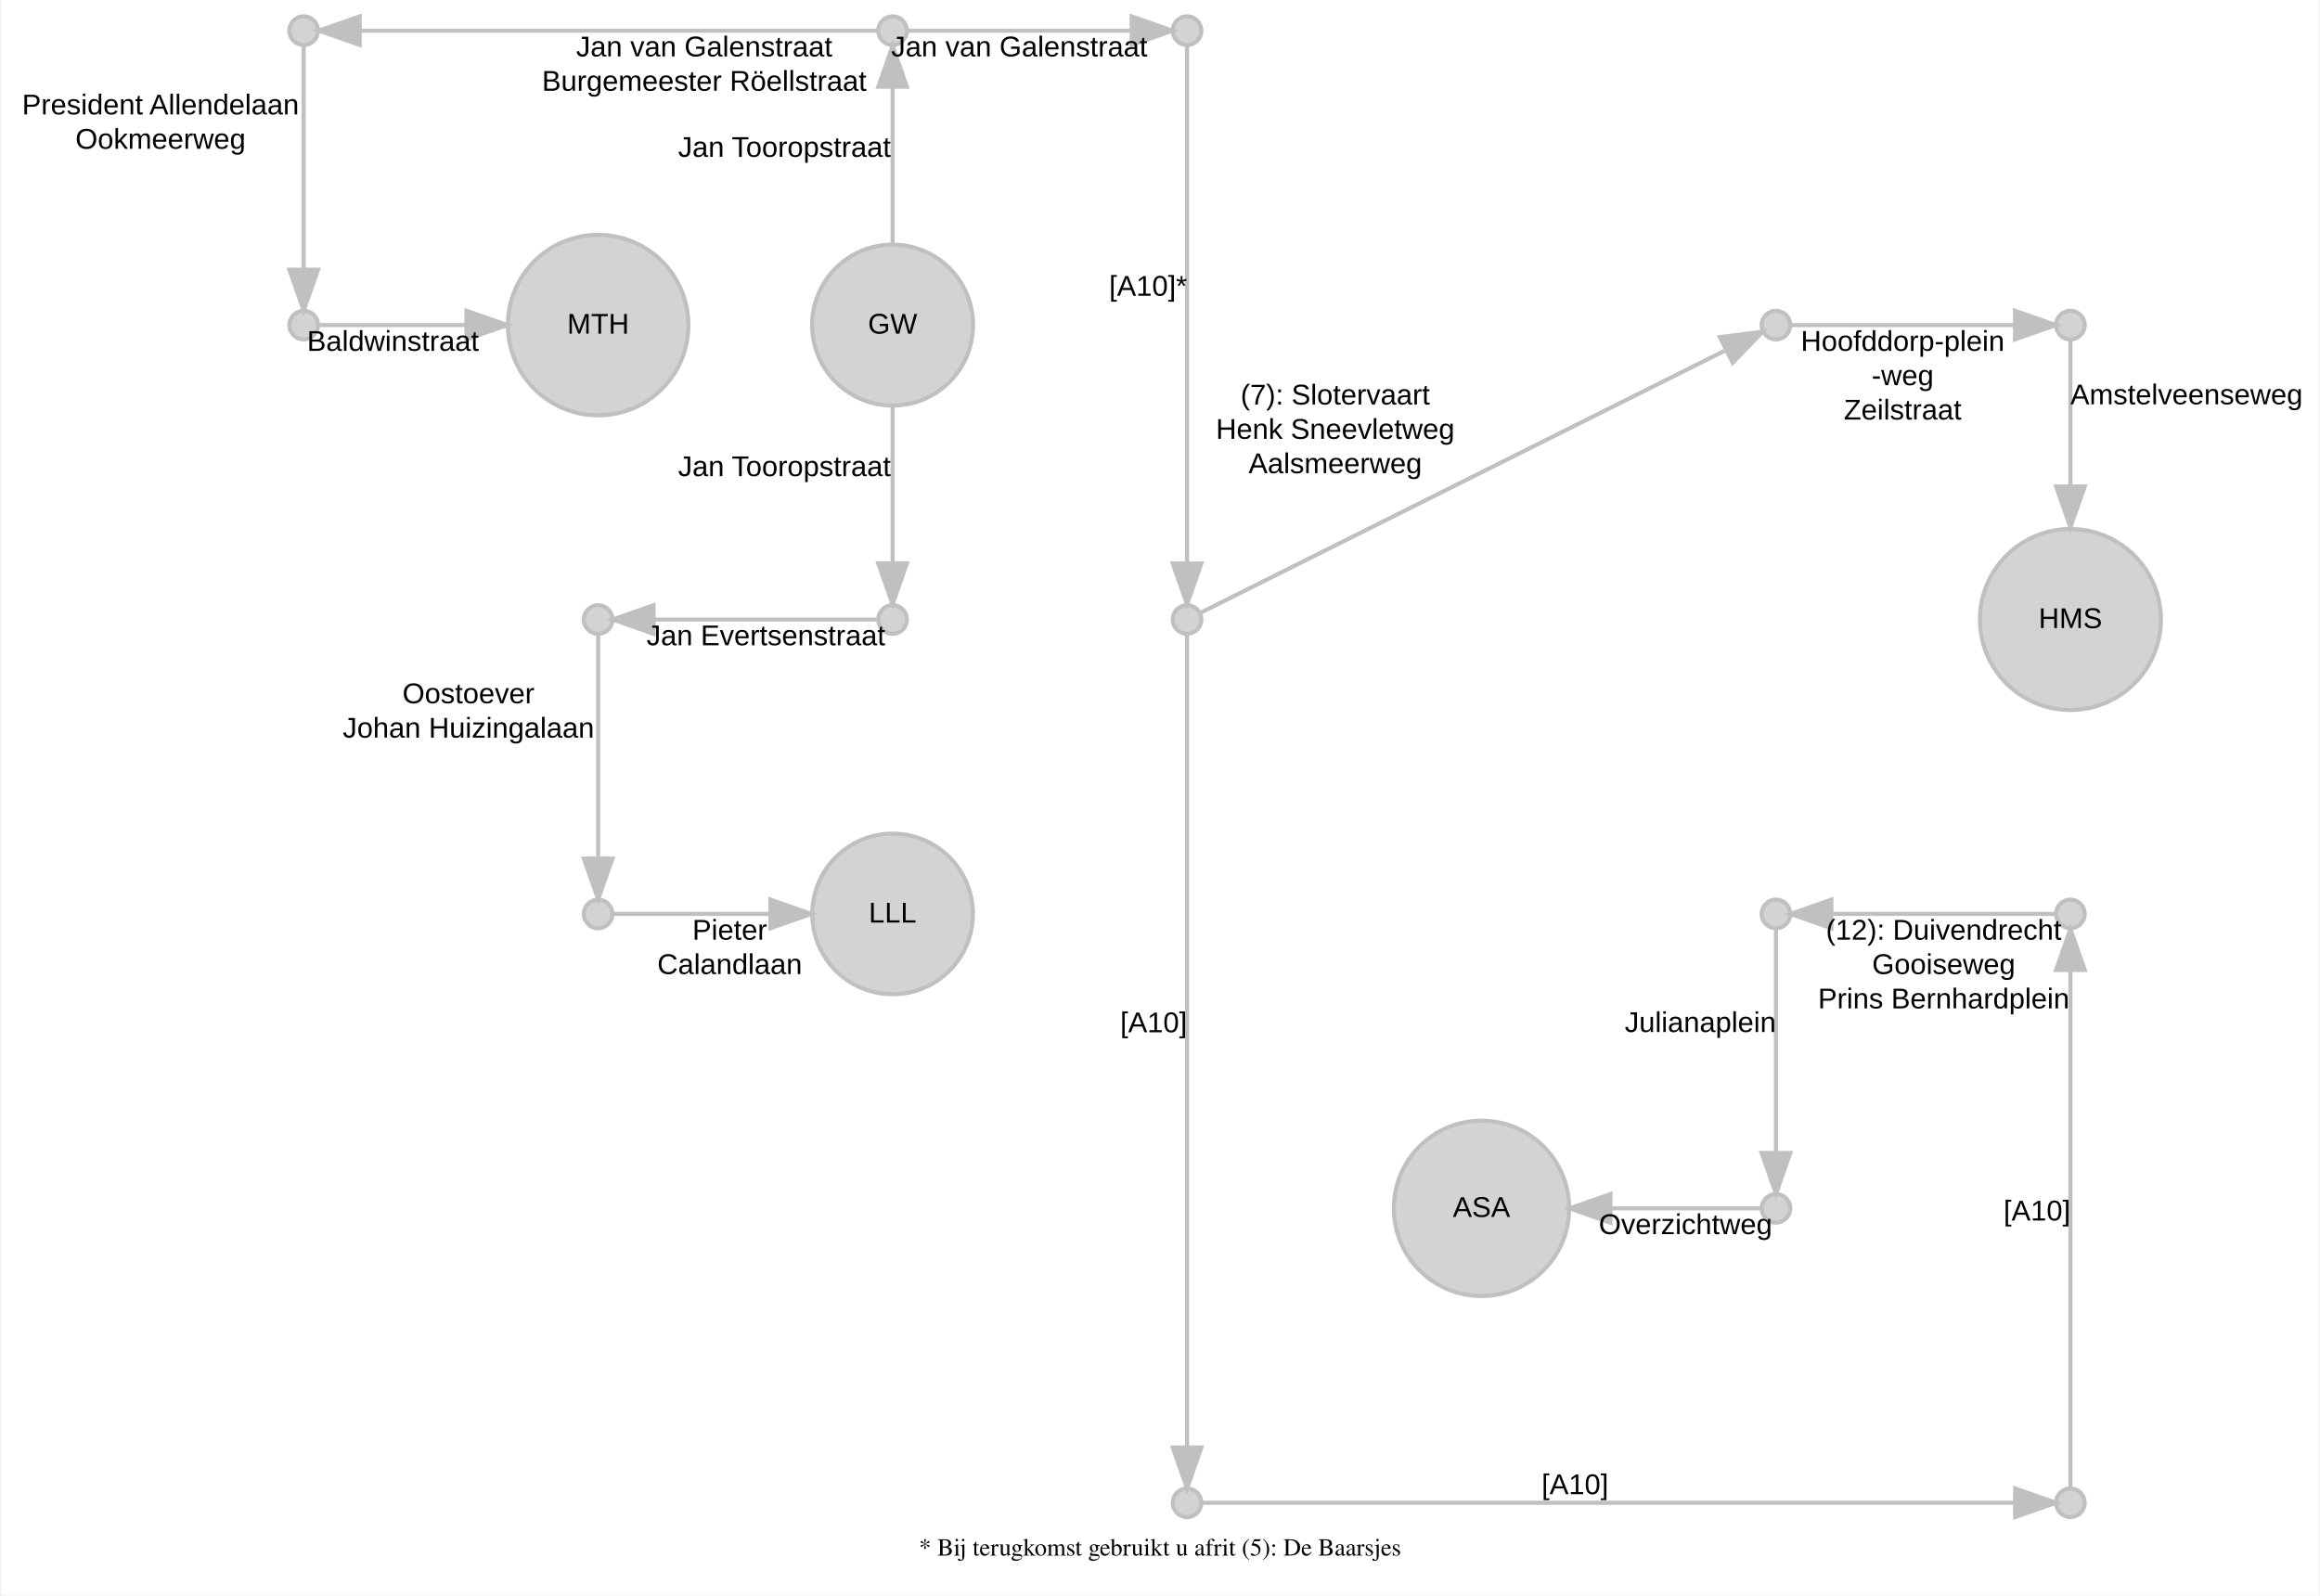
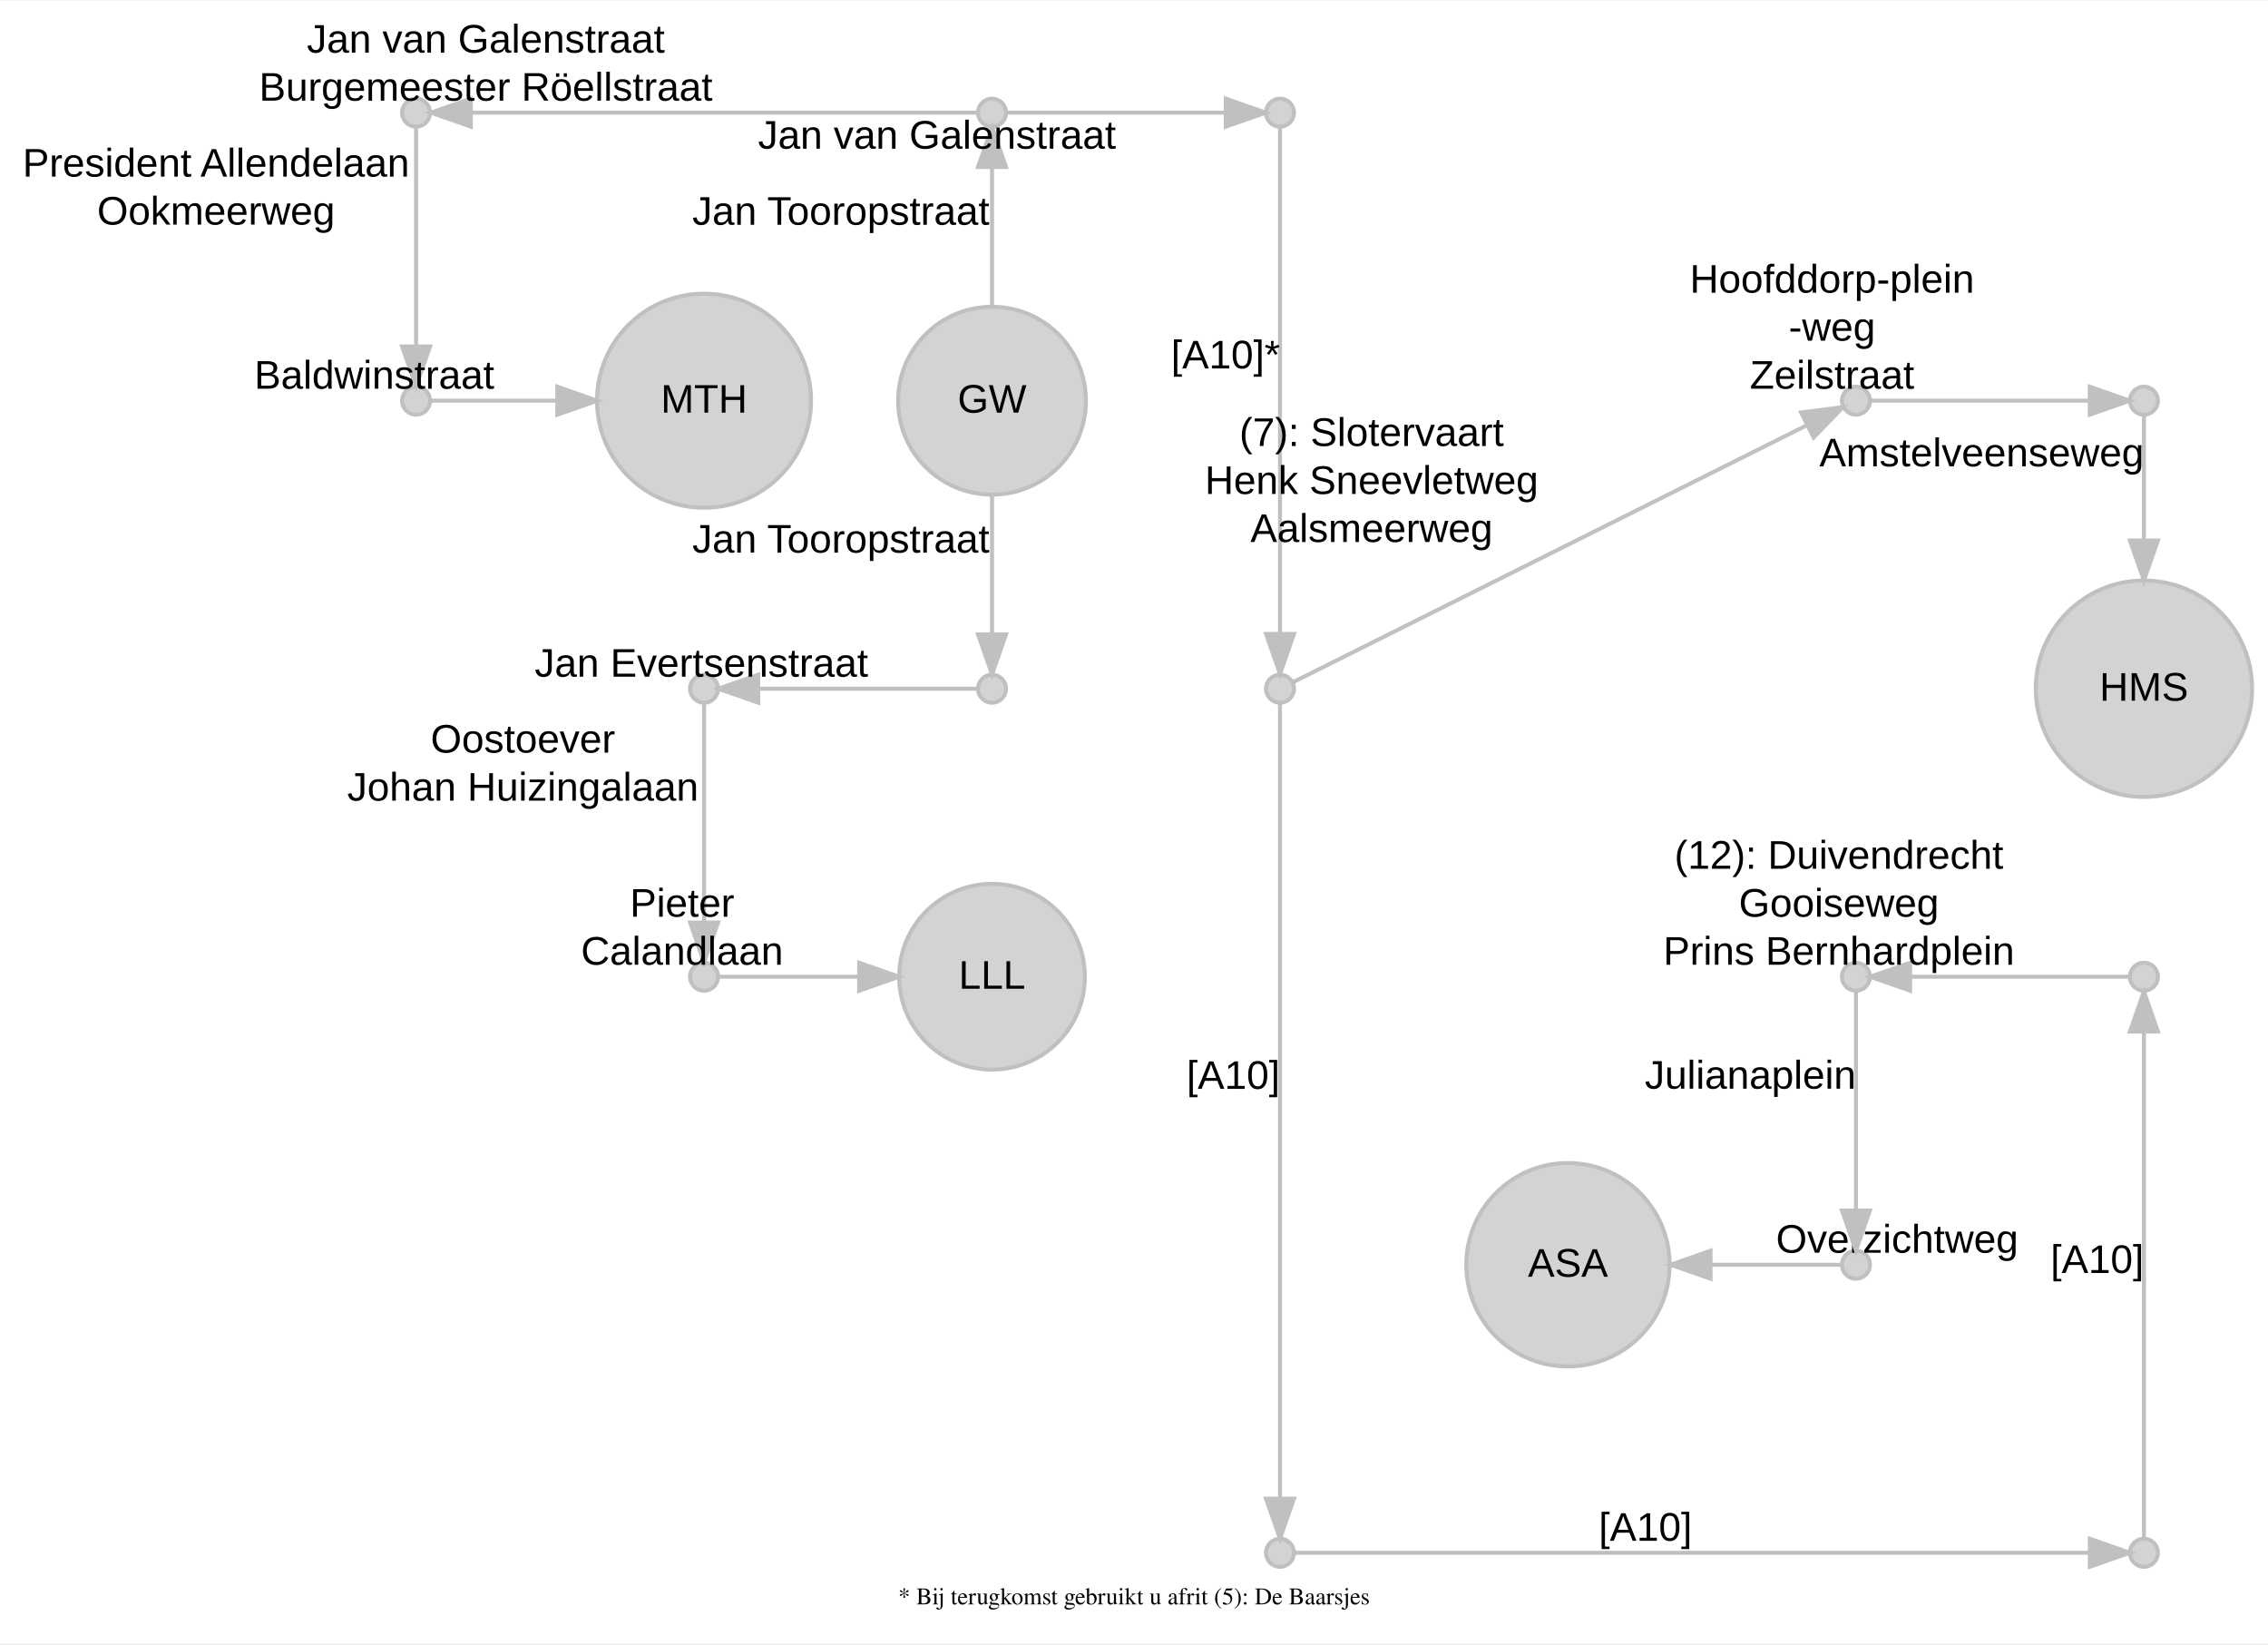
- <svg xmlns="http://www.w3.org/2000/svg" width="567pt" height="390pt" viewBox="0.00 0.00 566.81 390.20">
-   <g id="graph0" class="graph" transform="scale(1 1) rotate(0) translate(4 386.2)">
-     <polygon fill="#ffffff" stroke="transparent" points="-4,4 -4,-386.2 562.81,-386.2 562.81,4 -4,4" />
-     <text text-anchor="middle" x="279.405" y="-5.8" font-family="Times,serif" font-size="6.00" fill="#000000">* Bij terugkomst gebruikt u afrit (5): De Baarsjes</text>
+ <svg xmlns="http://www.w3.org/2000/svg" width="567pt" height="411pt" viewBox="0.00 0.00 567.05 410.70">
+   <g id="graph0" class="graph" transform="scale(1 1) rotate(0) translate(4 406.7)">
+     <polygon fill="#ffffff" stroke="transparent" points="-4,4 -4,-406.7 563.053,-406.7 563.053,4 -4,4" />
+     <text text-anchor="middle" x="279.526" y="-5.8" font-family="Times,serif" font-size="6.00" fill="#000000">* Bij terugkomst gebruikt u afrit (5): De Baarsjes</text>
    <g id="node1" class="node">
-       <ellipse fill="#d3d3d3" stroke="#c0c0c0" cx="214.02" cy="-306.7" rx="19.674" ry="19.674" />
-       <text text-anchor="middle" x="214.02" y="-304.6" font-family="Arial" font-size="7.00" fill="#000000">GW</text>
+       <ellipse fill="#d3d3d3" stroke="#c0c0c0" cx="244.029" cy="-306.7" rx="23.477" ry="23.477" />
+       <text text-anchor="middle" x="244.029" y="-303.7" font-family="Arial" font-size="10.00" fill="#000000">GW</text>
    </g>
    <g id="node6" class="node">
-       <ellipse fill="#d3d3d3" stroke="#c0c0c0" cx="214.02" cy="-234.7" rx="3.5" ry="3.5" />
+       <ellipse fill="#d3d3d3" stroke="#c0c0c0" cx="244.029" cy="-234.7" rx="3.5" ry="3.5" />
    </g>
    <g id="edge1" class="edge">
-       <path fill="none" stroke="#c0c0c0" d="M214.02,-286.644C214.02,-274.562 214.02,-259.476 214.02,-248.681" />
-       <polygon fill="#c0c0c0" stroke="#c0c0c0" points="217.52,-248.415 214.02,-238.415 210.52,-248.415 217.52,-248.415" />
-       <text text-anchor="middle" x="187.569" y="-269.762" font-family="Arial" font-size="7.00" fill="#000000">Jan Tooropstraat</text>
+       <path fill="none" stroke="#c0c0c0" d="M244.029,-283.125C244.029,-271.59 244.029,-258.115 244.029,-248.313" />
+       <polygon fill="#c0c0c0" stroke="#c0c0c0" points="247.529,-248.283 244.029,-238.283 240.529,-248.283 247.529,-248.283" />
+       <text text-anchor="middle" x="206.241" y="-268.719" font-family="Arial" font-size="10.00" fill="#000000">Jan Tooropstraat</text>
    </g>
    <g id="node10" class="node">
-       <ellipse fill="#d3d3d3" stroke="#c0c0c0" cx="214.02" cy="-378.7" rx="3.5" ry="3.5" />
+       <ellipse fill="#d3d3d3" stroke="#c0c0c0" cx="244.029" cy="-378.7" rx="3.5" ry="3.5" />
    </g>
    <g id="edge2" class="edge">
-       <path fill="none" stroke="#c0c0c0" d="M214.02,-326.756C214.02,-338.839 214.02,-353.924 214.02,-364.719" />
-       <polygon fill="#c0c0c0" stroke="#c0c0c0" points="210.52,-364.985 214.02,-374.985 217.52,-364.985 210.52,-364.985" />
-       <text text-anchor="middle" x="187.569" y="-347.838" font-family="Arial" font-size="7.00" fill="#000000">Jan Tooropstraat</text>
+       <path fill="none" stroke="#c0c0c0" d="M244.029,-330.276C244.029,-341.81 244.029,-355.284 244.029,-365.087" />
+       <polygon fill="#c0c0c0" stroke="#c0c0c0" points="240.529,-365.117 244.029,-375.117 247.529,-365.117 240.529,-365.117" />
+       <text text-anchor="middle" x="206.241" y="-350.681" font-family="Arial" font-size="10.00" fill="#000000">Jan Tooropstraat</text>
    </g>
    <g id="node2" class="node">
-       <ellipse fill="#d3d3d3" stroke="#c0c0c0" cx="214.02" cy="-162.7" rx="19.637" ry="19.637" />
-       <text text-anchor="middle" x="214.02" y="-160.6" font-family="Arial" font-size="7.00" fill="#000000">LLL</text>
+       <ellipse fill="#d3d3d3" stroke="#c0c0c0" cx="244.029" cy="-162.7" rx="23.213" ry="23.213" />
+       <text text-anchor="middle" x="244.029" y="-159.7" font-family="Arial" font-size="10.00" fill="#000000">LLL</text>
    </g>
    <g id="node3" class="node">
-       <ellipse fill="#d3d3d3" stroke="#c0c0c0" cx="142.02" cy="-306.7" rx="22.067" ry="22.067" />
-       <text text-anchor="middle" x="142.02" y="-304.6" font-family="Arial" font-size="7.00" fill="#000000">MTH</text>
+       <ellipse fill="#d3d3d3" stroke="#c0c0c0" cx="172.029" cy="-306.7" rx="26.756" ry="26.756" />
+       <text text-anchor="middle" x="172.029" y="-303.7" font-family="Arial" font-size="10.00" fill="#000000">MTH</text>
    </g>
    <g id="node4" class="node">
-       <ellipse fill="#d3d3d3" stroke="#c0c0c0" cx="502.02" cy="-234.7" rx="22.123" ry="22.123" />
-       <text text-anchor="middle" x="502.02" y="-232.6" font-family="Arial" font-size="7.00" fill="#000000">HMS</text>
+       <ellipse fill="#d3d3d3" stroke="#c0c0c0" cx="532.029" cy="-234.7" rx="27.047" ry="27.047" />
+       <text text-anchor="middle" x="532.029" y="-231.7" font-family="Arial" font-size="10.00" fill="#000000">HMS</text>
    </g>
    <g id="node5" class="node">
-       <ellipse fill="#d3d3d3" stroke="#c0c0c0" cx="358.02" cy="-90.7" rx="21.436" ry="21.436" />
-       <text text-anchor="middle" x="358.02" y="-88.6" font-family="Arial" font-size="7.00" fill="#000000">ASA</text>
+       <ellipse fill="#d3d3d3" stroke="#c0c0c0" cx="388.029" cy="-90.7" rx="25.422" ry="25.422" />
+       <text text-anchor="middle" x="388.029" y="-87.7" font-family="Arial" font-size="10.00" fill="#000000">ASA</text>
    </g>
    <g id="node7" class="node">
-       <ellipse fill="#d3d3d3" stroke="#c0c0c0" cx="142.02" cy="-234.7" rx="3.5" ry="3.5" />
+       <ellipse fill="#d3d3d3" stroke="#c0c0c0" cx="172.029" cy="-234.7" rx="3.5" ry="3.5" />
    </g>
    <g id="edge3" class="edge">
-       <path fill="none" stroke="#c0c0c0" d="M210.149,-234.7C200.094,-234.7 172.761,-234.7 155.93,-234.7" />
-       <polygon fill="#c0c0c0" stroke="#c0c0c0" points="155.566,-231.2 145.566,-234.7 155.566,-238.2 155.566,-231.2" />
-       <text text-anchor="middle" x="183.04" y="-228.4" font-family="Arial" font-size="7.00" fill="#000000">Jan Evertsenstraat</text>
+       <path fill="none" stroke="#c0c0c0" d="M240.158,-234.7C230.103,-234.7 202.77,-234.7 185.939,-234.7" />
+       <polygon fill="#c0c0c0" stroke="#c0c0c0" points="185.575,-231.2 175.575,-234.7 185.575,-238.2 185.575,-231.2" />
+       <text text-anchor="middle" x="171.37" y="-237.7" font-family="Arial" font-size="10.00" fill="#000000">Jan Evertsenstraat</text>
    </g>
    <g id="node9" class="node">
-       <ellipse fill="#d3d3d3" stroke="#c0c0c0" cx="142.02" cy="-162.7" rx="3.5" ry="3.5" />
+       <ellipse fill="#d3d3d3" stroke="#c0c0c0" cx="172.029" cy="-162.7" rx="3.5" ry="3.5" />
    </g>
    <g id="edge4" class="edge">
-       <path fill="none" stroke="#c0c0c0" d="M142.02,-230.829C142.02,-220.774 142.02,-193.441 142.02,-176.61" />
-       <polygon fill="#c0c0c0" stroke="#c0c0c0" points="145.52,-176.246 142.02,-166.246 138.52,-176.246 145.52,-176.246" />
-       <text text-anchor="middle" x="110.316" y="-214.219" font-family="Arial" font-size="7.00" fill="#000000">Oostoever </text>
-       <text text-anchor="middle" x="110.316" y="-205.819" font-family="Arial" font-size="7.00" fill="#000000"> Johan Huizingalaan</text>
+       <path fill="none" stroke="#c0c0c0" d="M172.029,-230.829C172.029,-220.774 172.029,-193.441 172.029,-176.61" />
+       <polygon fill="#c0c0c0" stroke="#c0c0c0" points="175.529,-176.246 172.029,-166.246 168.529,-176.246 175.529,-176.246" />
+       <text text-anchor="middle" x="126.737" y="-218.719" font-family="Arial" font-size="10.00" fill="#000000">Oostoever </text>
+       <text text-anchor="middle" x="126.737" y="-206.719" font-family="Arial" font-size="10.00" fill="#000000"> Johan Huizingalaan</text>
    </g>
    <g id="node8" class="node">
-       <ellipse fill="#d3d3d3" stroke="#c0c0c0" cx="70.02" cy="-378.7" rx="3.5" ry="3.5" />
+       <ellipse fill="#d3d3d3" stroke="#c0c0c0" cx="100.029" cy="-378.7" rx="3.5" ry="3.5" />
    </g>
    <g id="node11" class="node">
-       <ellipse fill="#d3d3d3" stroke="#c0c0c0" cx="70.02" cy="-306.7" rx="3.5" ry="3.5" />
+       <ellipse fill="#d3d3d3" stroke="#c0c0c0" cx="100.029" cy="-306.7" rx="3.5" ry="3.5" />
    </g>
    <g id="edge5" class="edge">
-       <path fill="none" stroke="#c0c0c0" d="M70.02,-374.829C70.02,-364.774 70.02,-337.441 70.02,-320.61" />
-       <polygon fill="#c0c0c0" stroke="#c0c0c0" points="73.52,-320.246 70.02,-310.246 66.52,-320.246 73.52,-320.246" />
-       <text text-anchor="middle" x="35.01" y="-358.219" font-family="Arial" font-size="7.00" fill="#000000">President Allendelaan </text>
-       <text text-anchor="middle" x="35.01" y="-349.819" font-family="Arial" font-size="7.00" fill="#000000"> Ookmeerweg</text>
+       <path fill="none" stroke="#c0c0c0" d="M100.029,-374.829C100.029,-364.774 100.029,-337.441 100.029,-320.61" />
+       <polygon fill="#c0c0c0" stroke="#c0c0c0" points="103.529,-320.246 100.029,-310.246 96.529,-320.246 103.529,-320.246" />
+       <text text-anchor="middle" x="50.014" y="-362.719" font-family="Arial" font-size="10.00" fill="#000000">President Allendelaan </text>
+       <text text-anchor="middle" x="50.014" y="-350.719" font-family="Arial" font-size="10.00" fill="#000000"> Ookmeerweg</text>
    </g>
    <g id="edge6" class="edge">
-       <path fill="none" stroke="#c0c0c0" d="M145.891,-162.7C153.084,-162.7 169.116,-162.7 183.821,-162.7" />
-       <polygon fill="#c0c0c0" stroke="#c0c0c0" points="184.149,-166.2 194.149,-162.7 184.149,-159.2 184.149,-166.2" />
-       <text text-anchor="middle" x="174.192" y="-156.4" font-family="Arial" font-size="7.00" fill="#000000">Pieter </text>
-       <text text-anchor="middle" x="174.192" y="-148" font-family="Arial" font-size="7.00" fill="#000000"> Calandlaan</text>
+       <path fill="none" stroke="#c0c0c0" d="M175.9,-162.7C182.557,-162.7 196.787,-162.7 210.528,-162.7" />
+       <polygon fill="#c0c0c0" stroke="#c0c0c0" points="210.808,-166.2 220.808,-162.7 210.808,-159.2 210.808,-166.2" />
+       <text text-anchor="middle" x="166.54" y="-177.7" font-family="Arial" font-size="10.00" fill="#000000">Pieter </text>
+       <text text-anchor="middle" x="166.54" y="-165.7" font-family="Arial" font-size="10.00" fill="#000000"> Calandlaan</text>
    </g>
    <g id="edge7" class="edge">
-       <path fill="none" stroke="#c0c0c0" d="M210.461,-378.7C192.949,-378.7 115.512,-378.7 83.718,-378.7" />
-       <polygon fill="#c0c0c0" stroke="#c0c0c0" points="83.716,-375.2 73.716,-378.7 83.715,-382.2 83.716,-375.2" />
-       <text text-anchor="middle" x="167.961" y="-372.4" font-family="Arial" font-size="7.00" fill="#000000">Jan van Galenstraat </text>
-       <text text-anchor="middle" x="167.961" y="-364" font-family="Arial" font-size="7.00" fill="#000000"> Burgemeester Röellstraat</text>
+       <path fill="none" stroke="#c0c0c0" d="M240.469,-378.7C222.958,-378.7 145.521,-378.7 113.726,-378.7" />
+       <polygon fill="#c0c0c0" stroke="#c0c0c0" points="113.724,-375.2 103.724,-378.7 113.724,-382.2 113.724,-375.2" />
+       <text text-anchor="middle" x="117.465" y="-393.7" font-family="Arial" font-size="10.00" fill="#000000">Jan van Galenstraat </text>
+       <text text-anchor="middle" x="117.465" y="-381.7" font-family="Arial" font-size="10.00" fill="#000000"> Burgemeester Röellstraat</text>
    </g>
    <g id="node12" class="node">
-       <ellipse fill="#d3d3d3" stroke="#c0c0c0" cx="286.02" cy="-378.7" rx="3.5" ry="3.5" />
+       <ellipse fill="#d3d3d3" stroke="#c0c0c0" cx="316.029" cy="-378.7" rx="3.5" ry="3.5" />
    </g>
    <g id="edge8" class="edge">
-       <path fill="none" stroke="#c0c0c0" d="M217.891,-378.7C227.947,-378.7 255.28,-378.7 272.111,-378.7" />
-       <polygon fill="#c0c0c0" stroke="#c0c0c0" points="272.474,-382.2 282.474,-378.7 272.474,-375.2 272.474,-382.2" />
-       <text text-anchor="middle" x="245.001" y="-372.4" font-family="Arial" font-size="7.00" fill="#000000">Jan van Galenstraat</text>
+       <path fill="none" stroke="#c0c0c0" d="M247.9,-378.7C257.955,-378.7 285.288,-378.7 302.119,-378.7" />
+       <polygon fill="#c0c0c0" stroke="#c0c0c0" points="302.483,-382.2 312.483,-378.7 302.483,-375.2 302.483,-382.2" />
+       <text text-anchor="middle" x="230.273" y="-369.7" font-family="Arial" font-size="10.00" fill="#000000">Jan van Galenstraat</text>
    </g>
    <g id="edge9" class="edge">
-       <path fill="none" stroke="#c0c0c0" d="M73.891,-306.7C80.755,-306.7 95.667,-306.7 109.795,-306.7" />
-       <polygon fill="#c0c0c0" stroke="#c0c0c0" points="109.818,-310.2 119.818,-306.7 109.818,-303.2 109.818,-310.2" />
-       <text text-anchor="middle" x="91.843" y="-300.4" font-family="Arial" font-size="7.00" fill="#000000">Baldwinstraat</text>
+       <path fill="none" stroke="#c0c0c0" d="M103.9,-306.7C110.031,-306.7 122.584,-306.7 135.264,-306.7" />
+       <polygon fill="#c0c0c0" stroke="#c0c0c0" points="135.34,-310.2 145.34,-306.7 135.34,-303.2 135.34,-310.2" />
+       <text text-anchor="middle" x="89.578" y="-309.7" font-family="Arial" font-size="10.00" fill="#000000">Baldwinstraat</text>
    </g>
    <g id="node13" class="node">
-       <ellipse fill="#d3d3d3" stroke="#c0c0c0" cx="286.02" cy="-234.7" rx="3.5" ry="3.5" />
+       <ellipse fill="#d3d3d3" stroke="#c0c0c0" cx="316.029" cy="-234.7" rx="3.5" ry="3.5" />
    </g>
    <g id="edge10" class="edge">
-       <path fill="none" stroke="#c0c0c0" d="M286.02,-375.14C286.02,-357.629 286.02,-280.192 286.02,-248.397" />
-       <polygon fill="#c0c0c0" stroke="#c0c0c0" points="289.52,-248.395 286.02,-238.395 282.52,-248.395 289.52,-248.395" />
-       <text text-anchor="middle" x="276.488" y="-313.869" font-family="Arial" font-size="7.00" fill="#000000">[A10]*</text>
+       <path fill="none" stroke="#c0c0c0" d="M316.029,-375.14C316.029,-357.629 316.029,-280.192 316.029,-248.397" />
+       <polygon fill="#c0c0c0" stroke="#c0c0c0" points="319.529,-248.395 316.029,-238.395 312.529,-248.395 319.529,-248.395" />
+       <text text-anchor="middle" x="302.412" y="-314.769" font-family="Arial" font-size="10.00" fill="#000000">[A10]*</text>
    </g>
    <g id="node14" class="node">
-       <ellipse fill="#d3d3d3" stroke="#c0c0c0" cx="430.02" cy="-306.7" rx="3.5" ry="3.5" />
+       <ellipse fill="#d3d3d3" stroke="#c0c0c0" cx="460.029" cy="-306.7" rx="3.5" ry="3.5" />
    </g>
    <g id="edge15" class="edge">
-       <path fill="none" stroke="#c0c0c0" d="M289.298,-236.339C306.449,-244.914 386.244,-284.812 417.458,-300.419" />
-       <polygon fill="#c0c0c0" stroke="#c0c0c0" points="416.3,-303.753 426.81,-305.095 419.431,-297.492 416.3,-303.753" />
-       <text text-anchor="middle" x="322.258" y="-287.279" font-family="Arial" font-size="7.00" fill="#000000">(7): Slotervaart </text>
-       <text text-anchor="middle" x="322.258" y="-278.879" font-family="Arial" font-size="7.00" fill="#000000"> Henk Sneevletweg </text>
-       <text text-anchor="middle" x="322.258" y="-270.479" font-family="Arial" font-size="7.00" fill="#000000"> Aalsmeerweg</text>
+       <path fill="none" stroke="#c0c0c0" d="M319.307,-236.339C336.457,-244.914 416.253,-284.812 447.466,-300.419" />
+       <polygon fill="#c0c0c0" stroke="#c0c0c0" points="446.309,-303.753 456.818,-305.095 449.439,-297.492 446.309,-303.753" />
+       <text text-anchor="middle" x="338.93" y="-295.379" font-family="Arial" font-size="10.00" fill="#000000">(7): Slotervaart </text>
+       <text text-anchor="middle" x="338.93" y="-283.379" font-family="Arial" font-size="10.00" fill="#000000"> Henk Sneevletweg </text>
+       <text text-anchor="middle" x="338.93" y="-271.379" font-family="Arial" font-size="10.00" fill="#000000"> Aalsmeerweg</text>
    </g>
    <g id="node20" class="node">
-       <ellipse fill="#d3d3d3" stroke="#c0c0c0" cx="286.02" cy="-18.7" rx="3.5" ry="3.5" />
+       <ellipse fill="#d3d3d3" stroke="#c0c0c0" cx="316.029" cy="-18.7" rx="3.5" ry="3.5" />
    </g>
    <g id="edge11" class="edge">
-       <path fill="none" stroke="#c0c0c0" d="M286.02,-230.951C286.02,-207.038 286.02,-75.471 286.02,-32.373" />
-       <polygon fill="#c0c0c0" stroke="#c0c0c0" points="289.52,-32.219 286.02,-22.219 282.52,-32.219 289.52,-32.219" />
-       <text text-anchor="middle" x="277.85" y="-133.762" font-family="Arial" font-size="7.00" fill="#000000">[A10]</text>
+       <path fill="none" stroke="#c0c0c0" d="M316.029,-230.951C316.029,-207.038 316.029,-75.471 316.029,-32.373" />
+       <polygon fill="#c0c0c0" stroke="#c0c0c0" points="319.529,-32.219 316.029,-22.219 312.529,-32.219 319.529,-32.219" />
+       <text text-anchor="middle" x="304.356" y="-134.662" font-family="Arial" font-size="10.00" fill="#000000">[A10]</text>
    </g>
    <g id="node15" class="node">
-       <ellipse fill="#d3d3d3" stroke="#c0c0c0" cx="502.02" cy="-306.7" rx="3.5" ry="3.5" />
+       <ellipse fill="#d3d3d3" stroke="#c0c0c0" cx="532.029" cy="-306.7" rx="3.5" ry="3.5" />
    </g>
    <g id="edge13" class="edge">
-       <path fill="none" stroke="#c0c0c0" d="M433.891,-306.7C443.947,-306.7 471.279,-306.7 488.111,-306.7" />
-       <polygon fill="#c0c0c0" stroke="#c0c0c0" points="488.474,-310.2 498.474,-306.7 488.474,-303.2 488.474,-310.2" />
-       <text text-anchor="middle" x="461.001" y="-300.4" font-family="Arial" font-size="7.00" fill="#000000">Hoofddorp-plein </text>
-       <text text-anchor="middle" x="461.001" y="-292" font-family="Arial" font-size="7.00" fill="#000000"> -weg </text>
-       <text text-anchor="middle" x="461.001" y="-283.6" font-family="Arial" font-size="7.00" fill="#000000"> Zeilstraat</text>
+       <path fill="none" stroke="#c0c0c0" d="M463.9,-306.7C473.955,-306.7 501.288,-306.7 518.119,-306.7" />
+       <polygon fill="#c0c0c0" stroke="#c0c0c0" points="518.483,-310.2 528.483,-306.7 518.483,-303.2 518.483,-310.2" />
+       <text text-anchor="middle" x="454.058" y="-333.7" font-family="Arial" font-size="10.00" fill="#000000">Hoofddorp-plein </text>
+       <text text-anchor="middle" x="454.058" y="-321.7" font-family="Arial" font-size="10.00" fill="#000000"> -weg </text>
+       <text text-anchor="middle" x="454.058" y="-309.7" font-family="Arial" font-size="10.00" fill="#000000"> Zeilstraat</text>
    </g>
    <g id="edge14" class="edge">
-       <path fill="none" stroke="#c0c0c0" d="M502.02,-302.829C502.02,-296.079 502.02,-281.543 502.02,-267.624" />
-       <polygon fill="#c0c0c0" stroke="#c0c0c0" points="505.52,-267.24 502.02,-257.24 498.52,-267.241 505.52,-267.24" />
-       <text text-anchor="middle" x="530.415" y="-287.327" font-family="Arial" font-size="7.00" fill="#000000">Amstelveenseweg</text>
+       <path fill="none" stroke="#c0c0c0" d="M532.029,-302.829C532.029,-296.744 532.029,-284.333 532.029,-271.751" />
+       <polygon fill="#c0c0c0" stroke="#c0c0c0" points="535.529,-271.741 532.029,-261.741 528.529,-271.741 535.529,-271.741" />
+       <text text-anchor="middle" x="491.465" y="-290.29" font-family="Arial" font-size="10.00" fill="#000000">Amstelveenseweg</text>
    </g>
    <g id="node16" class="node">
-       <ellipse fill="#d3d3d3" stroke="#c0c0c0" cx="430.02" cy="-90.7" rx="3.5" ry="3.5" />
+       <ellipse fill="#d3d3d3" stroke="#c0c0c0" cx="460.029" cy="-90.7" rx="3.5" ry="3.5" />
    </g>
    <g id="edge17" class="edge">
-       <path fill="none" stroke="#c0c0c0" d="M426.149,-90.7C419.192,-90.7 403.963,-90.7 389.665,-90.7" />
-       <polygon fill="#c0c0c0" stroke="#c0c0c0" points="389.55,-87.2 379.55,-90.7 389.55,-94.2 389.55,-87.2" />
-       <text text-anchor="middle" x="407.907" y="-84.4" font-family="Arial" font-size="7.00" fill="#000000">Overzichtweg</text>
+       <path fill="none" stroke="#c0c0c0" d="M456.158,-90.7C449.889,-90.7 436.904,-90.7 423.935,-90.7" />
+       <polygon fill="#c0c0c0" stroke="#c0c0c0" points="423.667,-87.2 413.667,-90.7 423.667,-94.2 423.667,-87.2" />
+       <text text-anchor="middle" x="470.327" y="-93.7" font-family="Arial" font-size="10.00" fill="#000000">Overzichtweg</text>
    </g>
    <g id="node17" class="node">
-       <ellipse fill="#d3d3d3" stroke="#c0c0c0" cx="502.02" cy="-18.7" rx="3.5" ry="3.5" />
+       <ellipse fill="#d3d3d3" stroke="#c0c0c0" cx="532.029" cy="-18.7" rx="3.5" ry="3.5" />
    </g>
    <g id="node18" class="node">
-       <ellipse fill="#d3d3d3" stroke="#c0c0c0" cx="502.02" cy="-162.7" rx="3.5" ry="3.5" />
+       <ellipse fill="#d3d3d3" stroke="#c0c0c0" cx="532.029" cy="-162.7" rx="3.5" ry="3.5" />
    </g>
    <g id="edge18" class="edge">
-       <path fill="none" stroke="#c0c0c0" d="M502.02,-22.26C502.02,-39.771 502.02,-117.208 502.02,-149.003" />
-       <polygon fill="#c0c0c0" stroke="#c0c0c0" points="498.52,-149.005 502.02,-159.005 505.52,-149.005 498.52,-149.005" />
-       <text text-anchor="middle" x="493.85" y="-87.731" font-family="Arial" font-size="7.00" fill="#000000">[A10]</text>
+       <path fill="none" stroke="#c0c0c0" d="M532.029,-22.26C532.029,-39.771 532.029,-117.208 532.029,-149.003" />
+       <polygon fill="#c0c0c0" stroke="#c0c0c0" points="528.529,-149.005 532.029,-159.005 535.529,-149.005 528.529,-149.005" />
+       <text text-anchor="middle" x="520.356" y="-88.631" font-family="Arial" font-size="10.00" fill="#000000">[A10]</text>
    </g>
    <g id="node19" class="node">
-       <ellipse fill="#d3d3d3" stroke="#c0c0c0" cx="430.02" cy="-162.7" rx="3.5" ry="3.5" />
+       <ellipse fill="#d3d3d3" stroke="#c0c0c0" cx="460.029" cy="-162.7" rx="3.5" ry="3.5" />
    </g>
    <g id="edge19" class="edge">
-       <path fill="none" stroke="#c0c0c0" d="M498.149,-162.7C488.094,-162.7 460.761,-162.7 443.93,-162.7" />
-       <polygon fill="#c0c0c0" stroke="#c0c0c0" points="443.566,-159.2 433.566,-162.7 443.566,-166.2 443.566,-159.2" />
-       <text text-anchor="middle" x="471.04" y="-156.4" font-family="Arial" font-size="7.00" fill="#000000">(12): Duivendrecht </text>
-       <text text-anchor="middle" x="471.04" y="-148" font-family="Arial" font-size="7.00" fill="#000000"> Gooiseweg </text>
-       <text text-anchor="middle" x="471.04" y="-139.6" font-family="Arial" font-size="7.00" fill="#000000"> Prins Bernhardplein</text>
+       <path fill="none" stroke="#c0c0c0" d="M528.158,-162.7C518.103,-162.7 490.77,-162.7 473.939,-162.7" />
+       <polygon fill="#c0c0c0" stroke="#c0c0c0" points="473.575,-159.2 463.575,-162.7 473.575,-166.2 473.575,-159.2" />
+       <text text-anchor="middle" x="455.763" y="-189.7" font-family="Arial" font-size="10.00" fill="#000000">(12): Duivendrecht </text>
+       <text text-anchor="middle" x="455.763" y="-177.7" font-family="Arial" font-size="10.00" fill="#000000"> Gooiseweg </text>
+       <text text-anchor="middle" x="455.763" y="-165.7" font-family="Arial" font-size="10.00" fill="#000000"> Prins Bernhardplein</text>
    </g>
    <g id="edge16" class="edge">
-       <path fill="none" stroke="#c0c0c0" d="M430.02,-158.829C430.02,-148.774 430.02,-121.441 430.02,-104.61" />
-       <polygon fill="#c0c0c0" stroke="#c0c0c0" points="433.52,-104.246 430.02,-94.246 426.52,-104.246 433.52,-104.246" />
-       <text text-anchor="middle" x="411.544" y="-133.819" font-family="Arial" font-size="7.00" fill="#000000">Julianaplein</text>
+       <path fill="none" stroke="#c0c0c0" d="M460.029,-158.829C460.029,-148.774 460.029,-121.441 460.029,-104.61" />
+       <polygon fill="#c0c0c0" stroke="#c0c0c0" points="463.529,-104.246 460.029,-94.246 456.529,-104.246 463.529,-104.246" />
+       <text text-anchor="middle" x="433.635" y="-134.719" font-family="Arial" font-size="10.00" fill="#000000">Julianaplein</text>
    </g>
    <g id="edge12" class="edge">
-       <path fill="none" stroke="#c0c0c0" d="M289.769,-18.7C313.682,-18.7 445.25,-18.7 488.347,-18.7" />
-       <polygon fill="#c0c0c0" stroke="#c0c0c0" points="488.501,-22.2 498.501,-18.7 488.501,-15.2 488.501,-22.2" />
-       <text text-anchor="middle" x="380.887" y="-20.8" font-family="Arial" font-size="7.00" fill="#000000">[A10]</text>
+       <path fill="none" stroke="#c0c0c0" d="M319.778,-18.7C343.691,-18.7 475.258,-18.7 518.356,-18.7" />
+       <polygon fill="#c0c0c0" stroke="#c0c0c0" points="518.51,-22.2 528.51,-18.7 518.51,-15.2 518.51,-22.2" />
+       <text text-anchor="middle" x="407.394" y="-21.7" font-family="Arial" font-size="10.00" fill="#000000">[A10]</text>
    </g>
  </g>
</svg>
